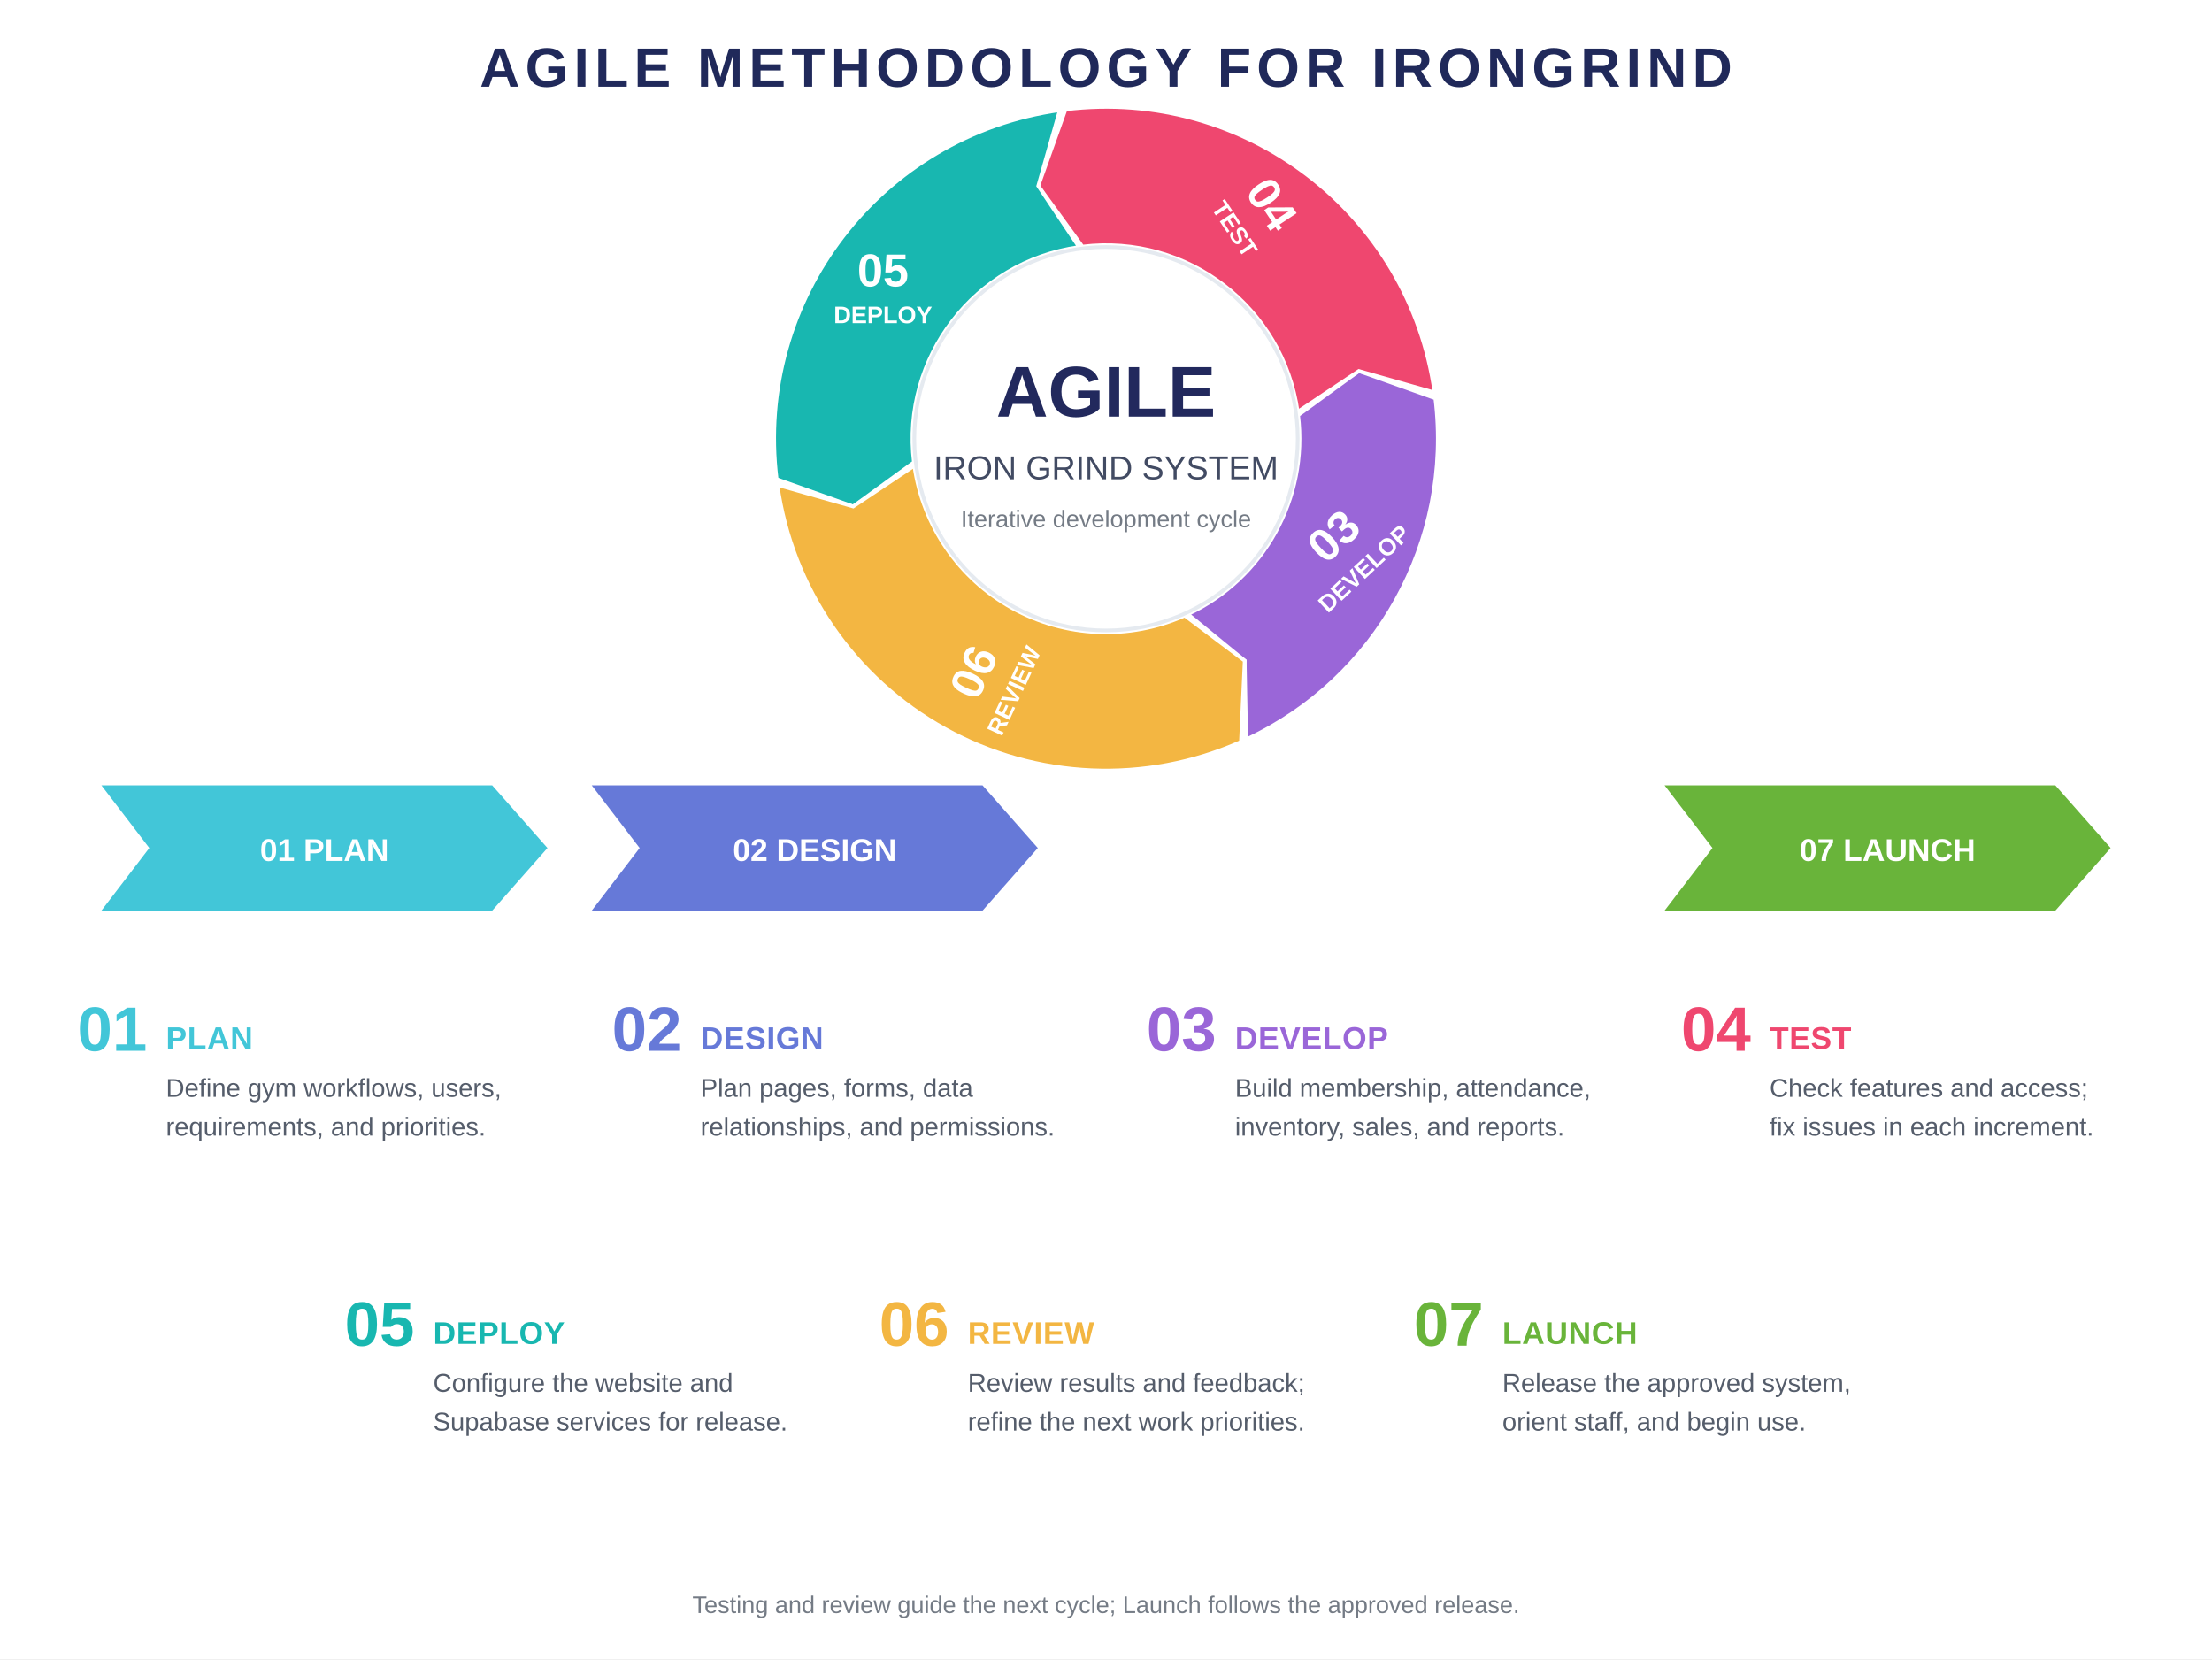
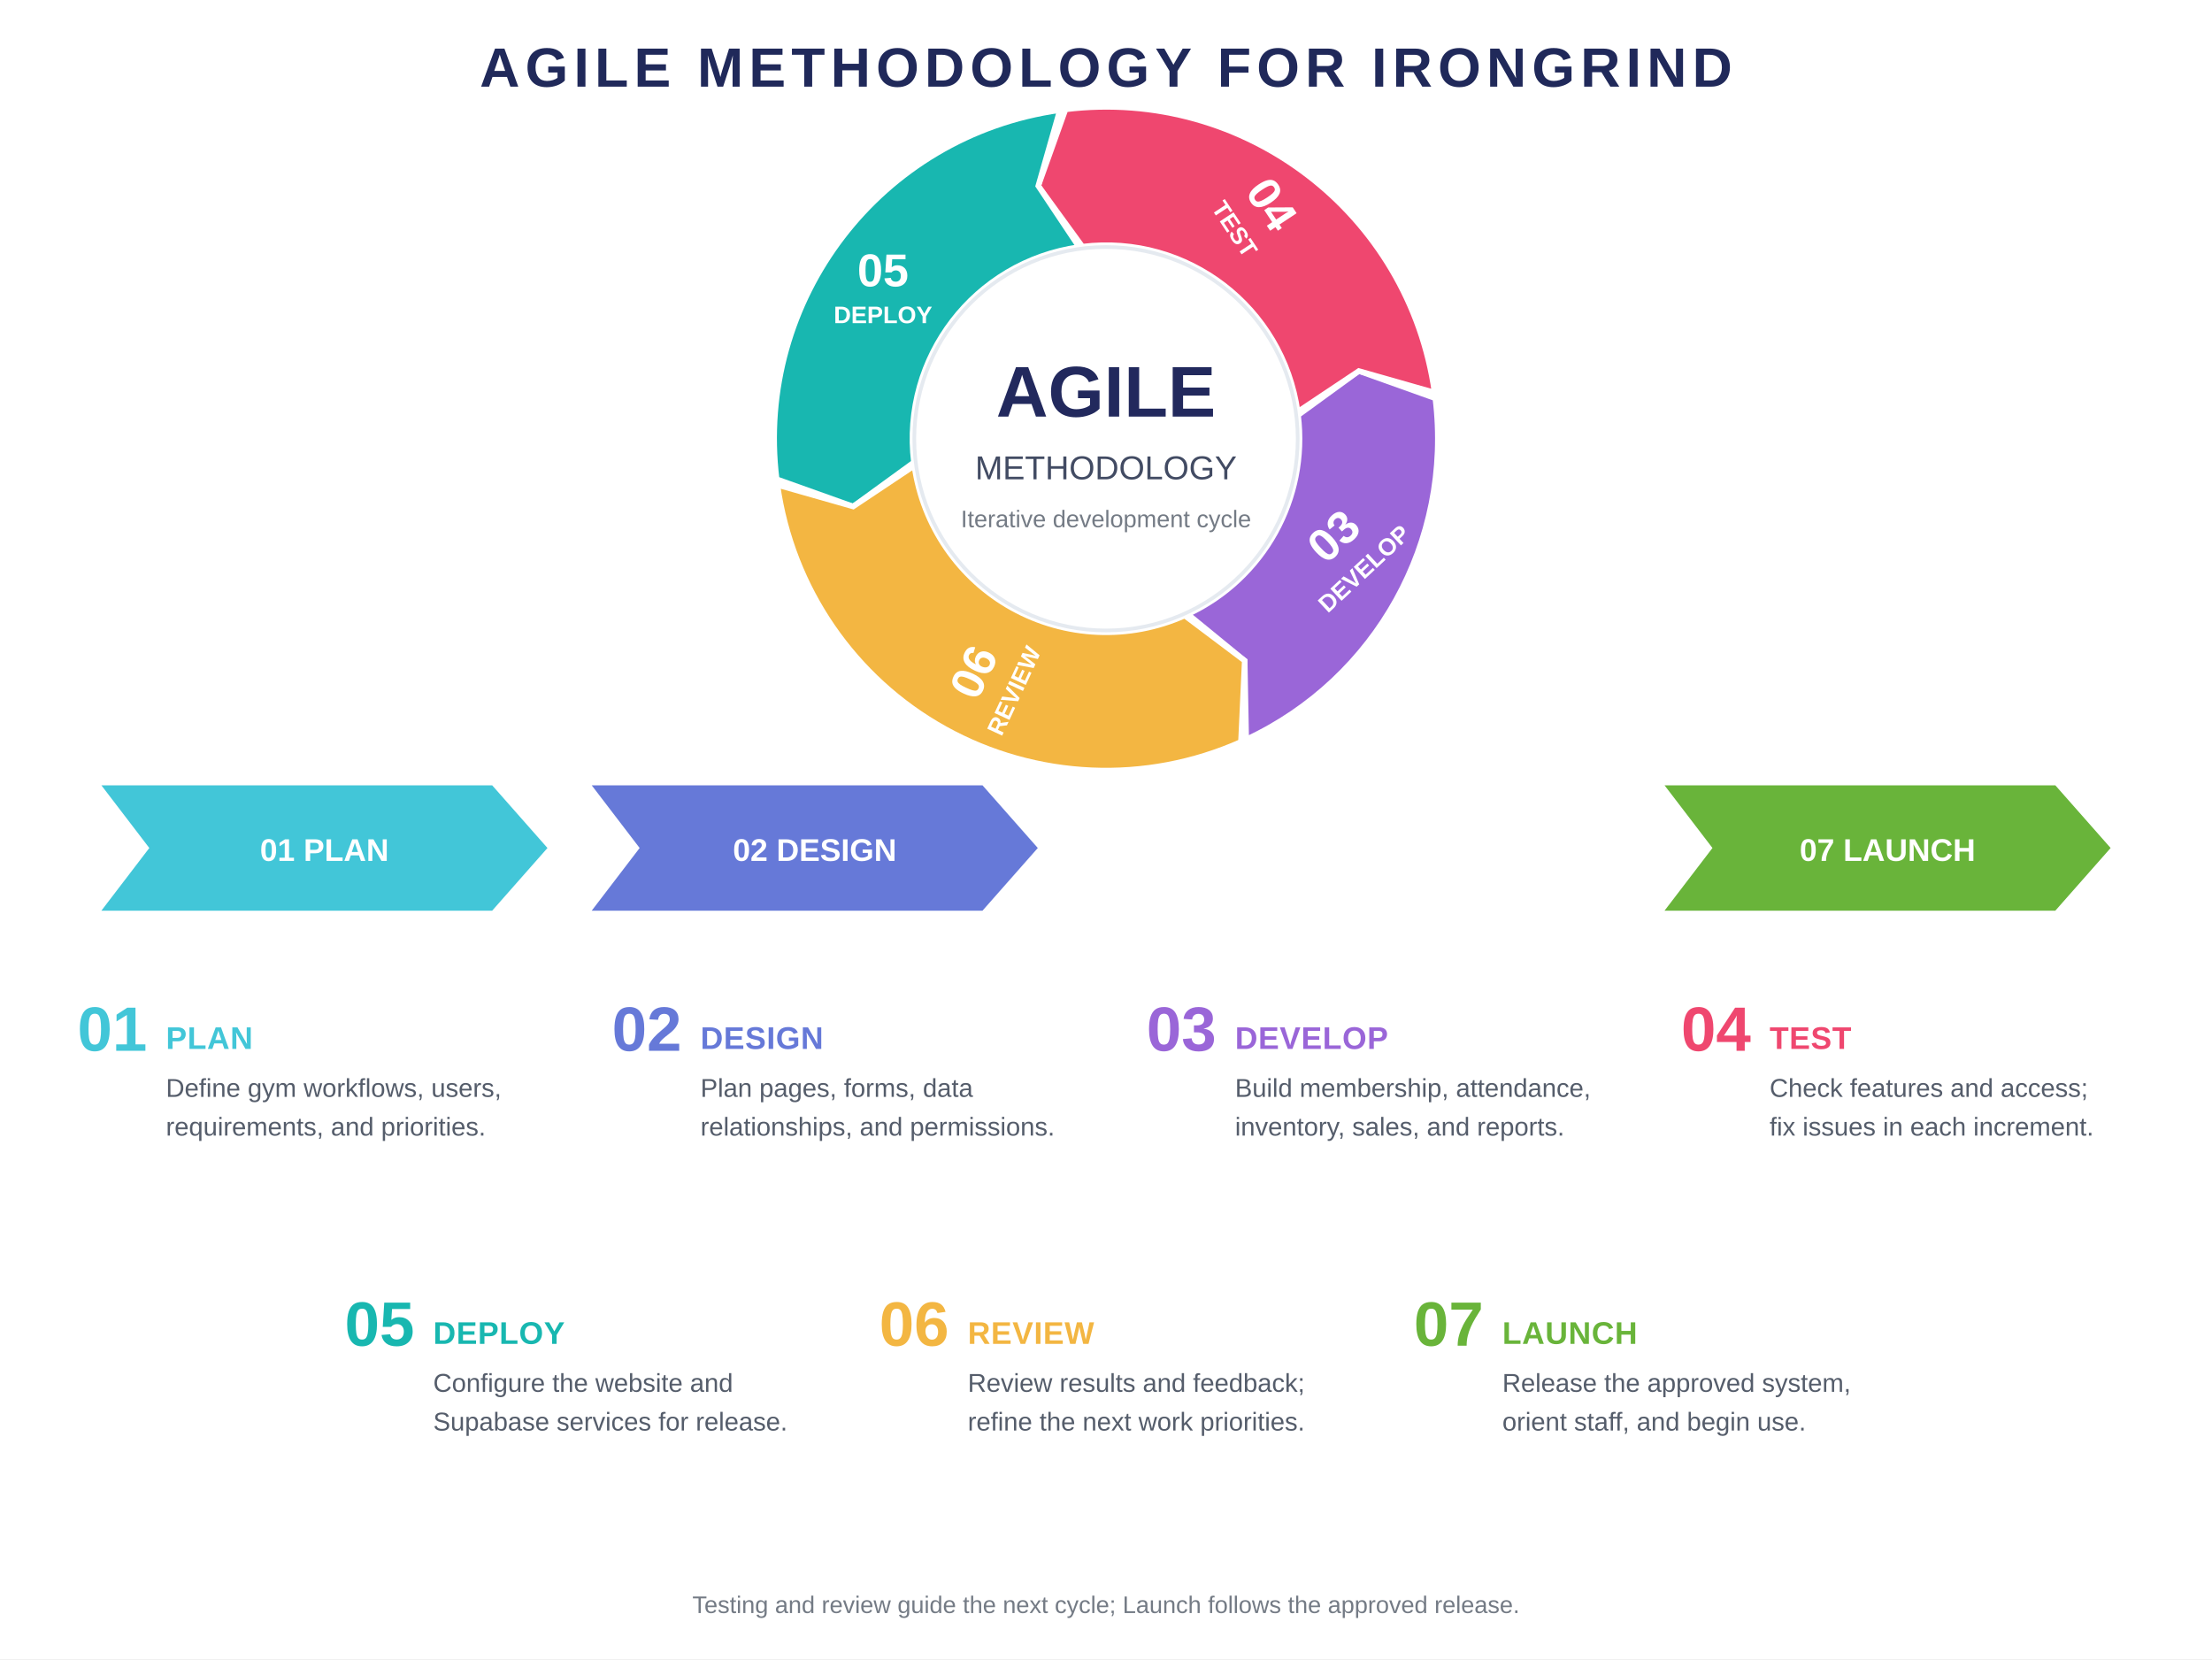
<svg xmlns="http://www.w3.org/2000/svg" width="1200" height="900" viewBox="0 0 1200 900" role="img" aria-labelledby="title description">
  <rect width="1200" height="900" fill="#fff" />
  <style>text{font-family:Arial,sans-serif}.maintitle{font-size:30px;font-weight:700;letter-spacing:3px;fill:#20295a}.num{font-size:25px;font-weight:700;fill:#fff}.wlabel{font-size:13px;font-weight:700;fill:#fff}.center1{font-size:39px;font-weight:700;fill:#22295d}.center2{font-size:18px;fill:#424b63}.ribbon{font-size:17px;font-weight:700;fill:#fff}.stepno{font-size:34px;font-weight:700}.stephead{font-size:17px;font-weight:700;letter-spacing:.3px}.body{font-size:14px;fill:#555d6b}.caption{font-size:13px;fill:#747b85}</style>
  <text x="600" y="47" text-anchor="middle" class="maintitle">AGILE METHODOLOGY FOR IRONGRIND</text>
  <defs>
    <marker id="arr03" markerWidth="1.35" markerHeight="1.35" viewBox="0 -1 1.35 2" refX="1.15" refY="0" orient="auto" markerUnits="strokeWidth">
      <path d="M 0,-1 L 1.35,0 L 0,1 Z" fill="#9A66D8" />
    </marker>
    <marker id="arr04" markerWidth="1.35" markerHeight="1.35" viewBox="0 -1 1.35 2" refX="1.15" refY="0" orient="auto" markerUnits="strokeWidth">
      <path d="M 0,-1 L 1.35,0 L 0,1 Z" fill="#EF476F" />
    </marker>
    <marker id="arr05" markerWidth="1.35" markerHeight="1.35" viewBox="0 -1 1.35 2" refX="1.15" refY="0" orient="auto" markerUnits="strokeWidth">
      <path d="M 0,-1 L 1.35,0 L 0,1 Z" fill="#18B7B0" />
    </marker>
    <marker id="arr06" markerWidth="1.35" markerHeight="1.35" viewBox="0 -1 1.35 2" refX="1.15" refY="0" orient="auto" markerUnits="strokeWidth">
      <path d="M 0,-1 L 1.35,0 L 0,1 Z" fill="#F3B642" />
    </marker>
    <marker id="flow" markerWidth="12" markerHeight="12" refX="9" refY="6" orient="auto">
      <path d="M0,0 L12,6 L0,12 Z" fill="#485366" />
    </marker>
  </defs>
-   <path d="M 676.07 401.14 A 180 180 0 0 0 778.66 216.06 L 737.16 201.25 L 704.22 225.20 A 105 105 0 0 1 644.37 333.16 L 675.25 358.42 Z" fill="#9A66D8" stroke="#fff" stroke-width="2" />
-   <path d="M 778.25 212.95 A 180 180 0 0 0 578.06 59.34 L 563.25 100.84 L 587.20 133.78 A 105 105 0 0 1 703.98 223.39 L 737.16 201.25 Z" fill="#EF476F" stroke="#fff" stroke-width="2" />
-   <path d="M 574.95 59.75 A 180 180 0 0 0 421.34 259.94 L 462.84 274.75 L 495.78 250.80 A 105 105 0 0 1 585.39 134.02 L 563.25 100.84 Z" fill="#18B7B0" stroke="#fff" stroke-width="2" />
-   <path d="M 421.75 263.05 A 180 180 0 0 0 673.21 402.44 L 675.25 358.42 L 642.71 333.92 A 105 105 0 0 1 496.02 252.61 L 462.84 274.75 Z" fill="#F3B642" stroke="#fff" stroke-width="2" />
+   <path d="M 676.07 401.14 A 180 180 0 0 0 778.66 216.06 L 737.16 201.25 L 704.22 225.20 A 105 105 0 0 1 644.37 333.16 L 675.25 358.42 Z" fill="#9A66D8" stroke="#fff" stroke-width="3" />
+   <path d="M 778.25 212.95 A 180 180 0 0 0 578.06 59.34 L 563.25 100.84 L 587.20 133.78 A 105 105 0 0 1 703.98 223.39 L 737.16 201.25 Z" fill="#EF476F" stroke="#fff" stroke-width="3" />
+   <path d="M 574.95 59.75 A 180 180 0 0 0 421.34 259.94 L 462.84 274.75 L 495.78 250.80 A 105 105 0 0 1 585.39 134.02 L 563.25 100.84 Z" fill="#18B7B0" stroke="#fff" stroke-width="3" />
+   <path d="M 421.75 263.05 A 180 180 0 0 0 673.21 402.44 L 675.25 358.42 L 642.71 333.92 A 105 105 0 0 1 496.02 252.61 L 462.84 274.75 Z" fill="#F3B642" stroke="#fff" stroke-width="3" />
  <circle cx="600" cy="238" r="104" fill="#fff" stroke="#e5eaf0" stroke-width="2" />
  <text x="600" y="226" class="center1" text-anchor="middle">AGILE</text>
-   <text x="600" y="260" class="center2" text-anchor="middle">IRON GRIND SYSTEM</text>
+   <text x="600" y="260" class="center2" text-anchor="middle">METHODOLOGY</text>
  <text x="600" y="286" class="caption" text-anchor="middle">Iterative development cycle</text>
  <g transform="rotate(-43 731.41 299.28)">
    <text x="731.41" y="296.28" class="num" text-anchor="middle">03</text>
    <text x="731.41" y="316.28" class="wlabel" text-anchor="middle">DEVELOP</text>
  </g>
  <g transform="rotate(56.5 680.22 117.25)">
    <text x="680.22" y="114.25" class="num" text-anchor="middle">04</text>
    <text x="680.22" y="134.25" class="wlabel" text-anchor="middle">TEST</text>
  </g>
  <g transform="rotate(0 479.02 158.30)">
    <text x="479.02" y="155.30" class="num" text-anchor="middle">05</text>
    <text x="479.02" y="175.30" class="wlabel" text-anchor="middle">DEPLOY</text>
  </g>
  <g transform="rotate(-65 538.72 369.41)">
    <text x="538.72" y="366.41" class="num" text-anchor="middle">06</text>
    <text x="538.72" y="386.41" class="wlabel" text-anchor="middle">REVIEW</text>
  </g>
  <polygon points="55,426 267,426 297,460 267,494 55,494 81,460" fill="#42C6D8" />
  <text x="176" y="467" class="ribbon" text-anchor="middle">01  PLAN</text>
  <polygon points="321,426 533,426 563,460 533,494 321,494 347,460" fill="#6679D8" />
  <text x="442" y="467" class="ribbon" text-anchor="middle">02  DESIGN</text>
  <polygon points="903,426 1115,426 1145,460 1115,494 903,494 929,460" fill="#69B43A" />
  <text x="1024" y="467" class="ribbon" text-anchor="middle">07  LAUNCH</text>
  <g>
    <text x="42" y="570" class="stepno" fill="#42C6D8">01</text>
    <text x="90" y="569" class="stephead" fill="#42C6D8">PLAN</text>
    <text x="90" y="595" class="body">Define gym workflows, users,</text>
    <text x="90" y="616" class="body">requirements, and priorities.</text>
  </g>
  <g>
    <text x="332" y="570" class="stepno" fill="#6679D8">02</text>
    <text x="380" y="569" class="stephead" fill="#6679D8">DESIGN</text>
    <text x="380" y="595" class="body">Plan pages, forms, data</text>
    <text x="380" y="616" class="body">relationships, and permissions.</text>
  </g>
  <g>
    <text x="622" y="570" class="stepno" fill="#9A66D8">03</text>
    <text x="670" y="569" class="stephead" fill="#9A66D8">DEVELOP</text>
    <text x="670" y="595" class="body">Build membership, attendance,</text>
    <text x="670" y="616" class="body">inventory, sales, and reports.</text>
  </g>
  <g>
    <text x="912" y="570" class="stepno" fill="#EF476F">04</text>
    <text x="960" y="569" class="stephead" fill="#EF476F">TEST</text>
    <text x="960" y="595" class="body">Check features and access;</text>
    <text x="960" y="616" class="body">fix issues in each increment.</text>
  </g>
  <g>
    <text x="187" y="730" class="stepno" fill="#18B7B0">05</text>
    <text x="235" y="729" class="stephead" fill="#18B7B0">DEPLOY</text>
    <text x="235" y="755" class="body">Configure the website and</text>
    <text x="235" y="776" class="body">Supabase services for release.</text>
  </g>
  <g>
    <text x="477" y="730" class="stepno" fill="#F3B642">06</text>
    <text x="525" y="729" class="stephead" fill="#F3B642">REVIEW</text>
    <text x="525" y="755" class="body">Review results and feedback;</text>
    <text x="525" y="776" class="body">refine the next work priorities.</text>
  </g>
  <g>
    <text x="767" y="730" class="stepno" fill="#69B43A">07</text>
    <text x="815" y="729" class="stephead" fill="#69B43A">LAUNCH</text>
    <text x="815" y="755" class="body">Release the approved system,</text>
    <text x="815" y="776" class="body">orient staff, and begin use.</text>
  </g>
  <text x="600" y="875" class="caption" text-anchor="middle">Testing and review guide the next cycle; Launch follows the approved release.</text>
</svg>
